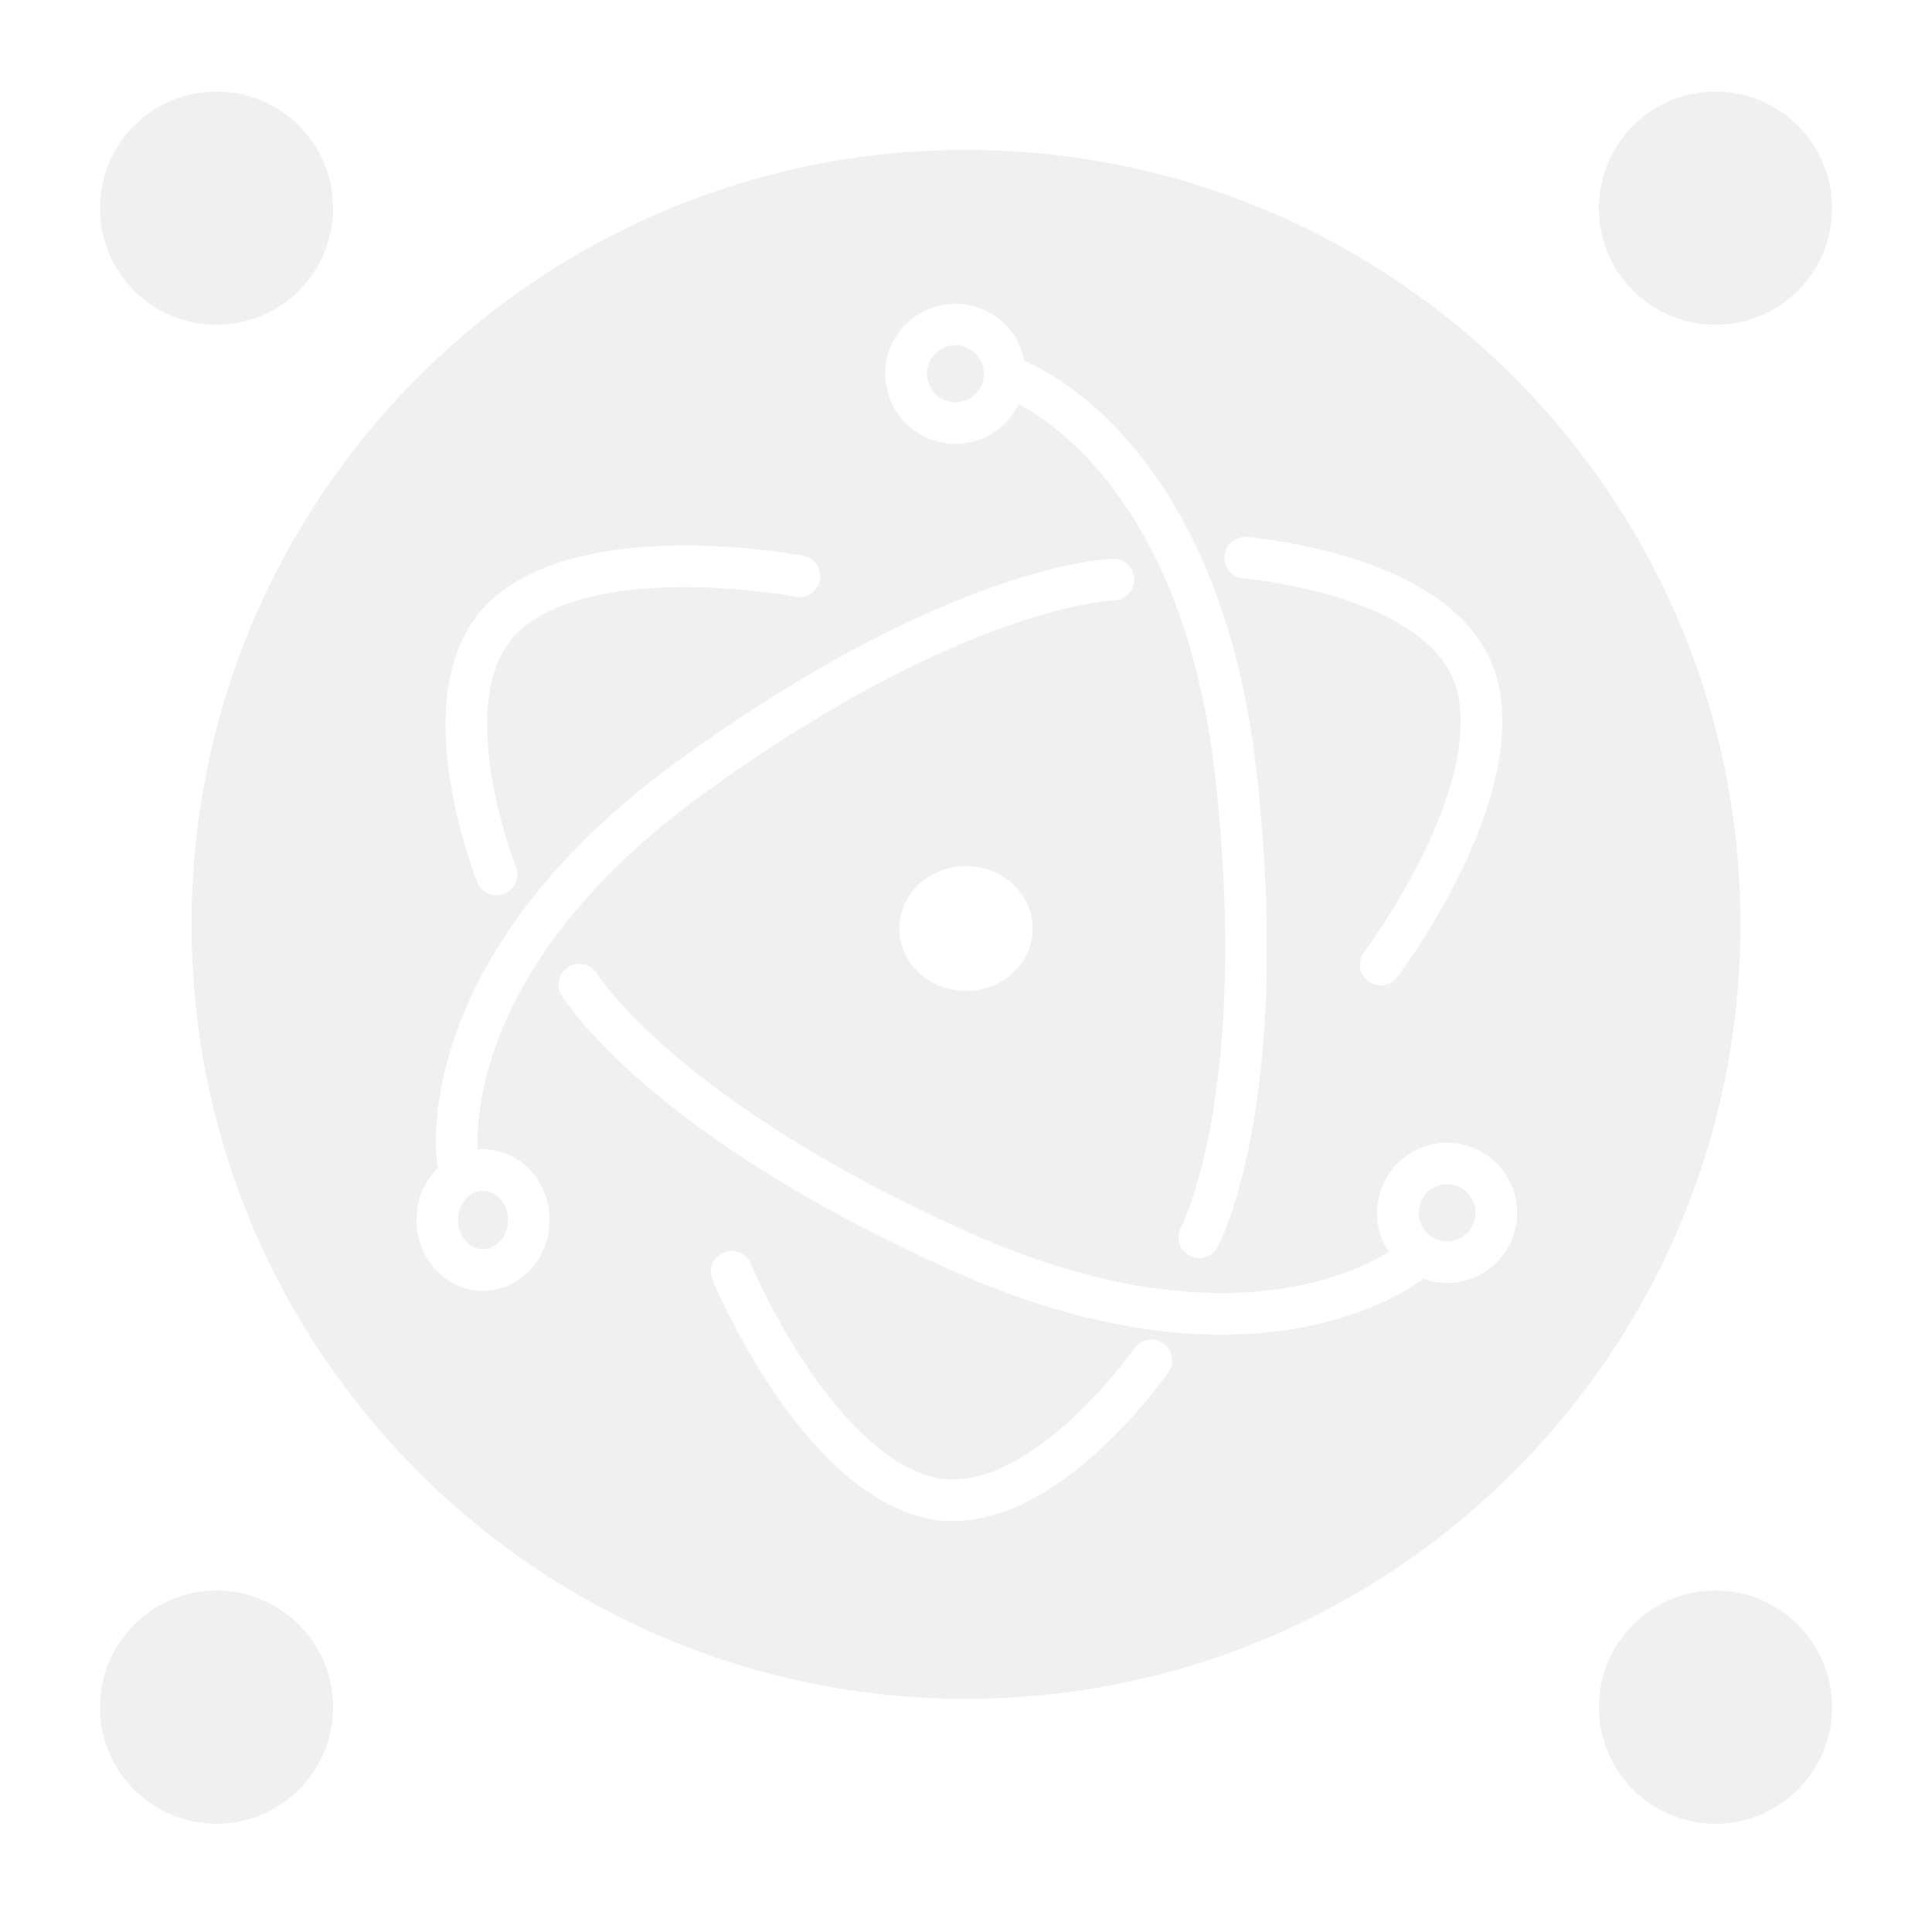
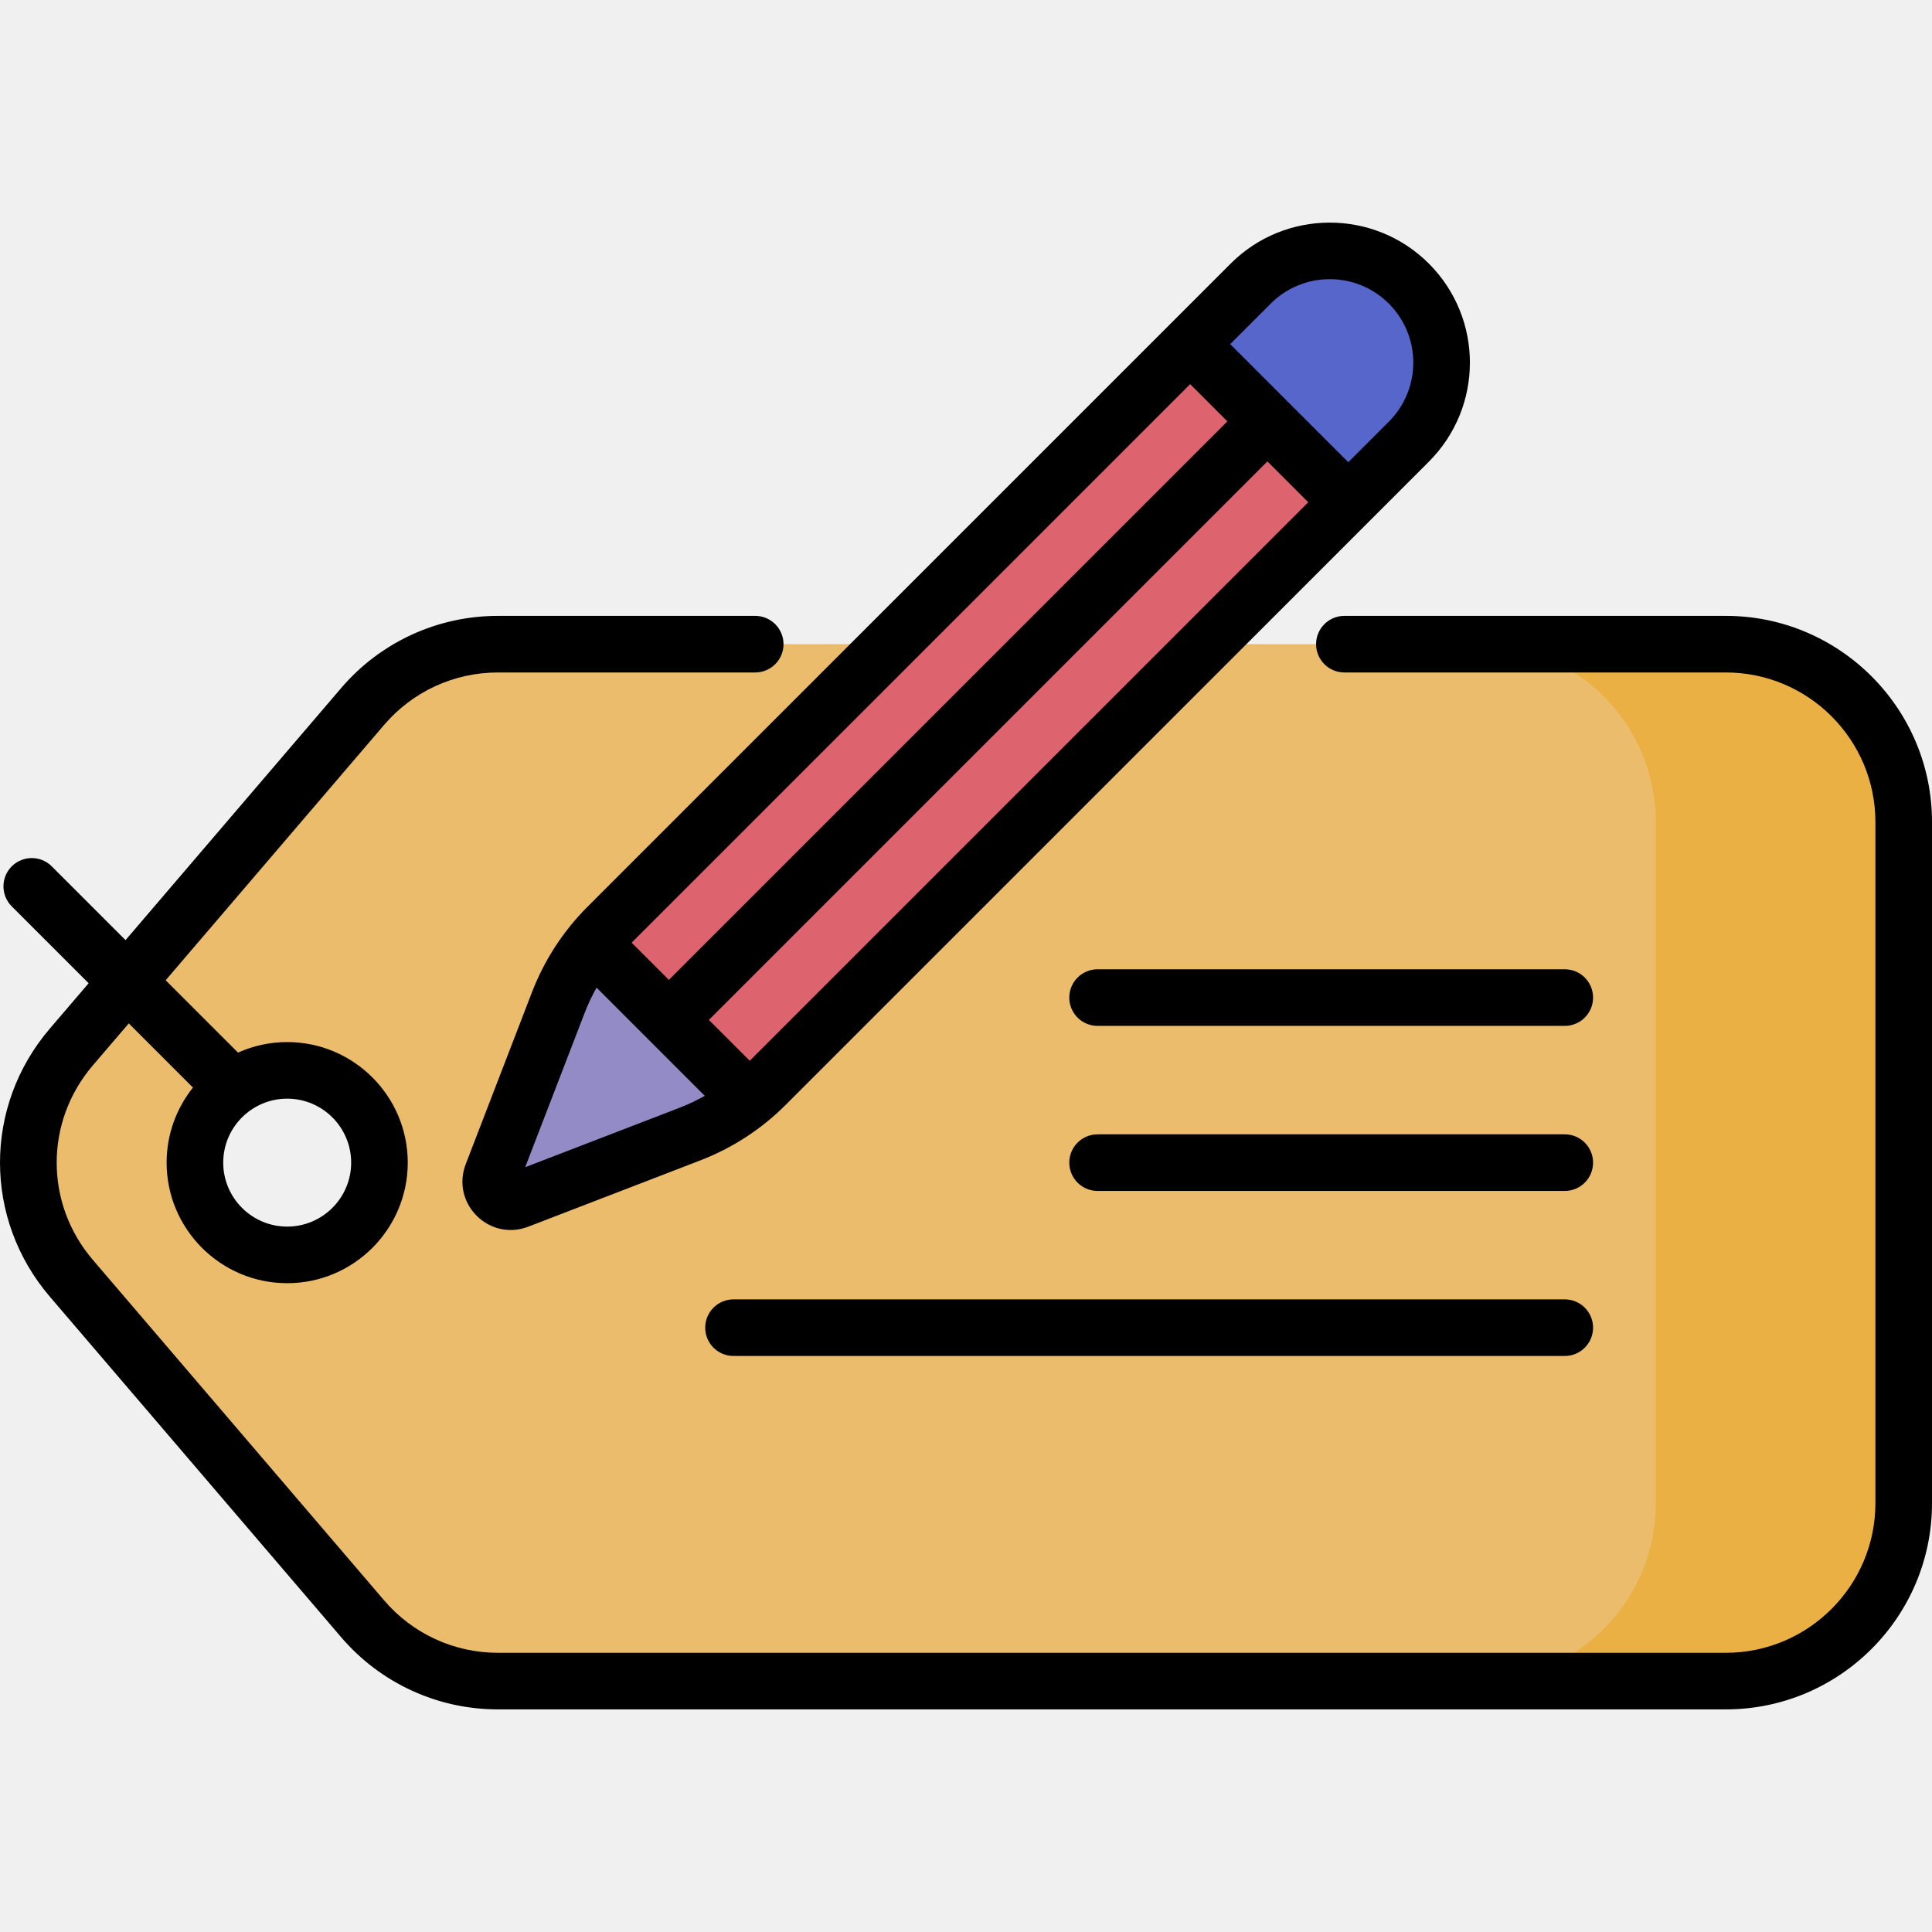
- <svg xmlns="http://www.w3.org/2000/svg" width="232" height="232" viewBox="0 0 232 232" fill="none">
-   <g filter="url(#filter0_b)">
-     <path d="M231.5 1V0.5H231H1H0.5V1V231V231.5H1H231H231.5V231V1ZM40.5 25C40.5 33.008 34.008 39.5 26 39.5C17.992 39.5 11.5 33.008 11.5 25C11.5 16.992 17.992 10.5 26 10.5C34.008 10.5 40.5 16.992 40.5 25ZM220.5 25C220.5 33.008 214.008 39.5 206 39.5C197.992 39.5 191.5 33.008 191.5 25C191.5 16.992 197.992 10.5 206 10.5C214.008 10.5 220.5 16.992 220.5 25ZM40.5 205C40.5 213.008 34.008 219.5 26 219.5C17.992 219.5 11.5 213.008 11.5 205C11.5 196.992 17.992 190.5 26 190.5C34.008 190.5 40.5 196.992 40.5 205ZM220.5 205C220.5 213.008 214.008 219.5 206 219.5C197.992 219.5 191.5 213.008 191.5 205C191.5 196.992 197.992 190.5 206 190.5C214.008 190.5 220.5 196.992 220.5 205ZM209.5 111C209.5 162.639 167.639 204.5 116 204.5C64.361 204.5 22.5 162.639 22.5 111C22.5 59.361 64.361 17.5 116 17.5C167.639 17.5 209.5 59.361 209.5 111Z" fill="white" stroke="white" />
-     <path d="M63.5 146.5C63.5 149.959 60.897 152.5 58 152.5C55.103 152.5 52.5 149.959 52.5 146.5C52.5 143.041 55.103 140.5 58 140.5C60.897 140.5 63.5 143.041 63.5 146.5Z" stroke="white" stroke-width="5" />
-     <path d="M54.986 139.466C54.986 139.466 51.197 116.315 83.187 93.165C115.178 70.014 133.698 69.593 133.698 69.593" stroke="white" stroke-width="5" stroke-linecap="round" />
-     <path d="M178.902 142.686C177.27 139.853 173.652 138.88 170.819 140.512C167.987 142.144 167.014 145.762 168.646 148.595C170.277 151.427 173.896 152.4 176.728 150.768C179.561 149.137 180.534 145.518 178.902 142.686Z" stroke="white" stroke-width="5" />
-     <path d="M169.409 151.555C169.409 151.555 151.24 166.394 115.211 150.232C79.182 134.07 69.572 118.232 69.572 118.232" stroke="white" stroke-width="5" stroke-linecap="round" />
-     <path d="M109.577 41.971C107.966 44.814 108.964 48.426 111.808 50.038C114.651 51.65 118.263 50.651 119.875 47.807C121.487 44.964 120.488 41.352 117.645 39.74C114.801 38.129 111.189 39.127 109.577 41.971Z" stroke="white" stroke-width="5" />
-     <path d="M122.038 45.647C122.038 45.647 144.047 53.767 148.412 93.013C152.778 132.259 144.012 148.579 144.012 148.579" stroke="white" stroke-width="5" stroke-linecap="round" />
-     <path d="M59.633 105C59.633 105 50.437 82.104 61.305 73.362C72.174 64.619 96 69.199 96 69.199" stroke="white" stroke-width="5" stroke-linecap="round" />
-     <path d="M149.532 66.978C149.532 66.978 174.391 68.913 177.477 82.638C180.564 96.363 165.799 115.833 165.799 115.833" stroke="white" stroke-width="5" stroke-linecap="round" />
-     <path d="M138.248 163.363C138.248 163.363 124.023 183.841 110.618 179.573C97.213 175.305 87.866 152.728 87.866 152.728" stroke="white" stroke-width="5" stroke-linecap="round" />
-     <path d="M116 119C120.418 119 124 115.642 124 111.5C124 107.358 120.418 104 116 104C111.582 104 108 107.358 108 111.5C108 115.642 111.582 119 116 119Z" fill="white" />
+ <svg xmlns="http://www.w3.org/2000/svg" id="Capa_1" enable-background="new 0 0 512.085 512.085" height="512" viewBox="0 0 512.085 512.085" width="512">
+   <g>
+     <g>
+       <path d="m457.442 170.741h-325.487c-13.778 0-26.867 6.028-35.823 16.498l-77.228 90.278c-15.092 17.642-15.092 43.647 0 61.289l77.228 90.278c8.956 10.47 22.045 16.498 35.823 16.498h325.488c26.036 0 47.142-21.106 47.142-47.142v-180.557c0-26.036-21.107-47.142-47.143-47.142zm-381.321 161.875c-13.506 0-24.455-10.949-24.455-24.455s10.949-24.455 24.455-24.455 24.455 10.949 24.455 24.455-10.949 24.455-24.455 24.455z" fill="#eabc6b" />
+       <g>
+         <path d="m457.443 170.741h-65.72c26.036 0 47.142 21.106 47.142 47.142v180.556c0 26.036-21.106 47.142-47.142 47.142h65.72c26.036 0 47.142-21.106 47.142-47.142v-180.556c0-26.036-21.107-47.142-47.142-47.142z" fill="#ebb044" />
+       </g>
+       <g>
+         <g>
+           <g>
+             <g>
+               <path d="m147.993 265.71-17.55 45.546c-1.659 4.307 2.574 8.54 6.881 6.881l45.546-17.55c7.543-2.906 14.392-7.361 20.108-13.076l170.437-170.437c11.573-11.573 11.573-30.336 0-41.909-11.573-11.573-30.336-11.573-41.909 0l-170.437 170.437c-5.716 5.716-10.17 12.566-13.076 20.108z" fill="#dd636e" />
+             </g>
+           </g>
+           <path d="m182.87 300.588c5.662-2.182 10.933-5.236 15.627-9.041l-41.464-41.464c-3.805 4.694-6.859 9.966-9.041 15.628l-17.55 45.546c-1.659 4.307 2.574 8.54 6.881 6.881z" fill="#938bc6" />
+           <path d="m373.415 75.165c11.573 11.573 11.573 30.336 0 41.909l-16.047 16.047-41.909-41.909 16.047-16.047c11.573-11.573 30.336-11.573 41.909 0z" fill="#5766cb" />
+         </g>
+       </g>
+     </g>
+     <g>
+       <path d="m140.994 263.015-17.549 45.545c-1.849 4.8-.739 10.04 2.898 13.678 3.65 3.65 8.895 4.742 13.678 2.898l45.546-17.55c8.575-3.304 16.217-8.273 22.714-14.771l154.38-154.381c.003-.003.007-.006.01-.009s.006-.007.009-.01l16.038-16.038c14.513-14.513 14.515-38.001 0-52.517-14.479-14.477-38.037-14.477-52.516 0l-16.046 16.046s0 0 0 0l-154.39 154.39c-6.498 6.502-11.468 14.143-14.772 22.719zm57.726 18.147-10.829-10.829 148.041-148.041 10.829 10.829zm138.089-200.693c8.631-8.631 22.673-8.63 31.303 0 8.65 8.65 8.652 22.651 0 31.302l-10.744 10.744-31.302-31.303zm-21.35 21.35 9.866 9.867-148.041 148.041-9.867-9.866zm-128.657 188.639c-2.12 1.193-4.327 2.245-6.628 3.132l-40.968 15.785 15.785-40.968c.886-2.301 1.938-4.508 3.132-6.628 10.277 10.277 18.371 18.371 28.679 28.679z" />
+       <path d="m457.443 163.24h-101.108c-4.142 0-7.5 3.357-7.5 7.5s3.358 7.5 7.5 7.5h101.108c21.859 0 39.642 17.783 39.642 39.643v180.556c0 21.859-17.783 39.643-39.642 39.643h-325.488c-11.602 0-22.582-5.057-30.124-13.873l-77.228-90.277c-12.773-14.933-12.773-36.607 0-51.54l9.527-11.137 17.012 17.011c-4.36 5.463-6.976 12.377-6.976 19.895 0 17.62 14.335 31.955 31.955 31.955s31.955-14.335 31.955-31.955-14.335-31.955-31.955-31.955c-4.642 0-9.051 1.003-13.035 2.791l-19.175-19.175 57.92-67.708c7.542-8.816 18.522-13.873 30.124-13.873h68.217c4.142 0 7.5-3.357 7.5-7.5s-3.358-7.5-7.5-7.5h-68.217c-15.992 0-31.126 6.97-41.522 19.123l-57.16 66.819-19.554-19.553c-2.929-2.928-7.678-2.928-10.606 0-2.929 2.93-2.929 7.678 0 10.607l20.379 20.378-10.287 12.025c-17.606 20.581-17.606 50.459 0 71.04l77.228 90.277c10.396 12.153 25.531 19.123 41.522 19.123h325.488c30.13 0 54.642-24.513 54.642-54.643v-180.554c0-30.13-24.512-54.643-54.642-54.643zm-381.322 127.965c9.349 0 16.955 7.606 16.955 16.955s-7.606 16.955-16.955 16.955-16.955-7.606-16.955-16.955 7.606-16.955 16.955-16.955z" />
+       <path d="m414.751 256.915h-123.833c-4.142 0-7.5 3.357-7.5 7.5s3.358 7.5 7.5 7.5h123.833c4.142 0 7.5-3.357 7.5-7.5s-3.358-7.5-7.5-7.5z" />
+       <path d="m414.751 300.661h-123.833c-4.142 0-7.5 3.357-7.5 7.5s3.358 7.5 7.5 7.5h123.833c4.142 0 7.5-3.357 7.5-7.5s-3.358-7.5-7.5-7.5z" />
+       <path d="m414.751 344.406h-220.333c-4.142 0-7.5 3.357-7.5 7.5s3.358 7.5 7.5 7.5h220.333c4.142 0 7.5-3.357 7.5-7.5s-3.358-7.5-7.5-7.5z" />
+     </g>
  </g>
-   <defs>
-     <filter id="filter0_b" x="-4" y="-4" width="240" height="240" filterUnits="userSpaceOnUse" color-interpolation-filters="sRGB">
-       <feFlood flood-opacity="0" result="BackgroundImageFix" />
-       <feGaussianBlur in="BackgroundImage" stdDeviation="2" />
-       <feComposite in2="SourceAlpha" operator="in" result="effect1_backgroundBlur" />
-       <feBlend mode="normal" in="SourceGraphic" in2="effect1_backgroundBlur" result="shape" />
-     </filter>
-   </defs>
</svg>
